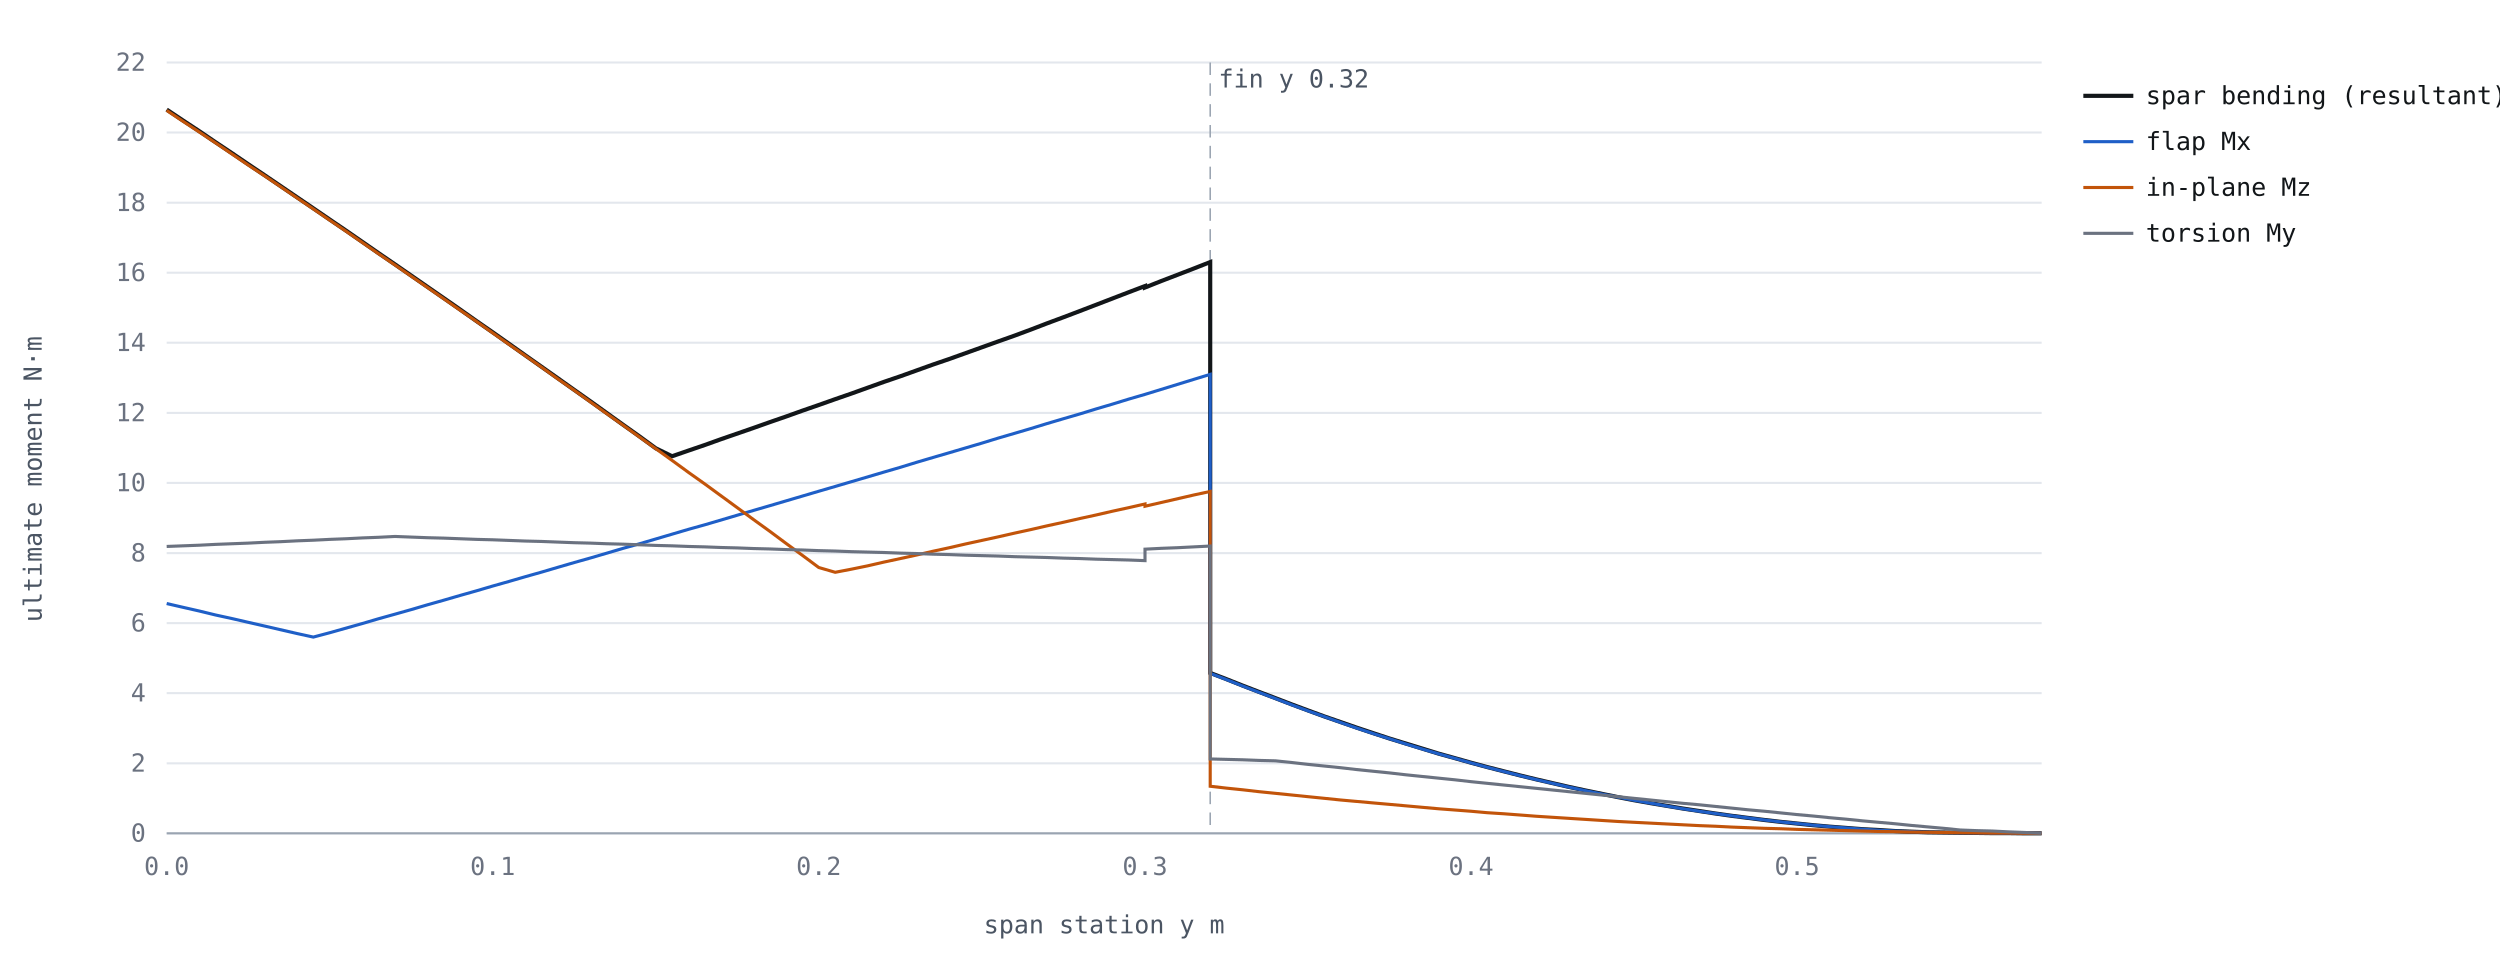
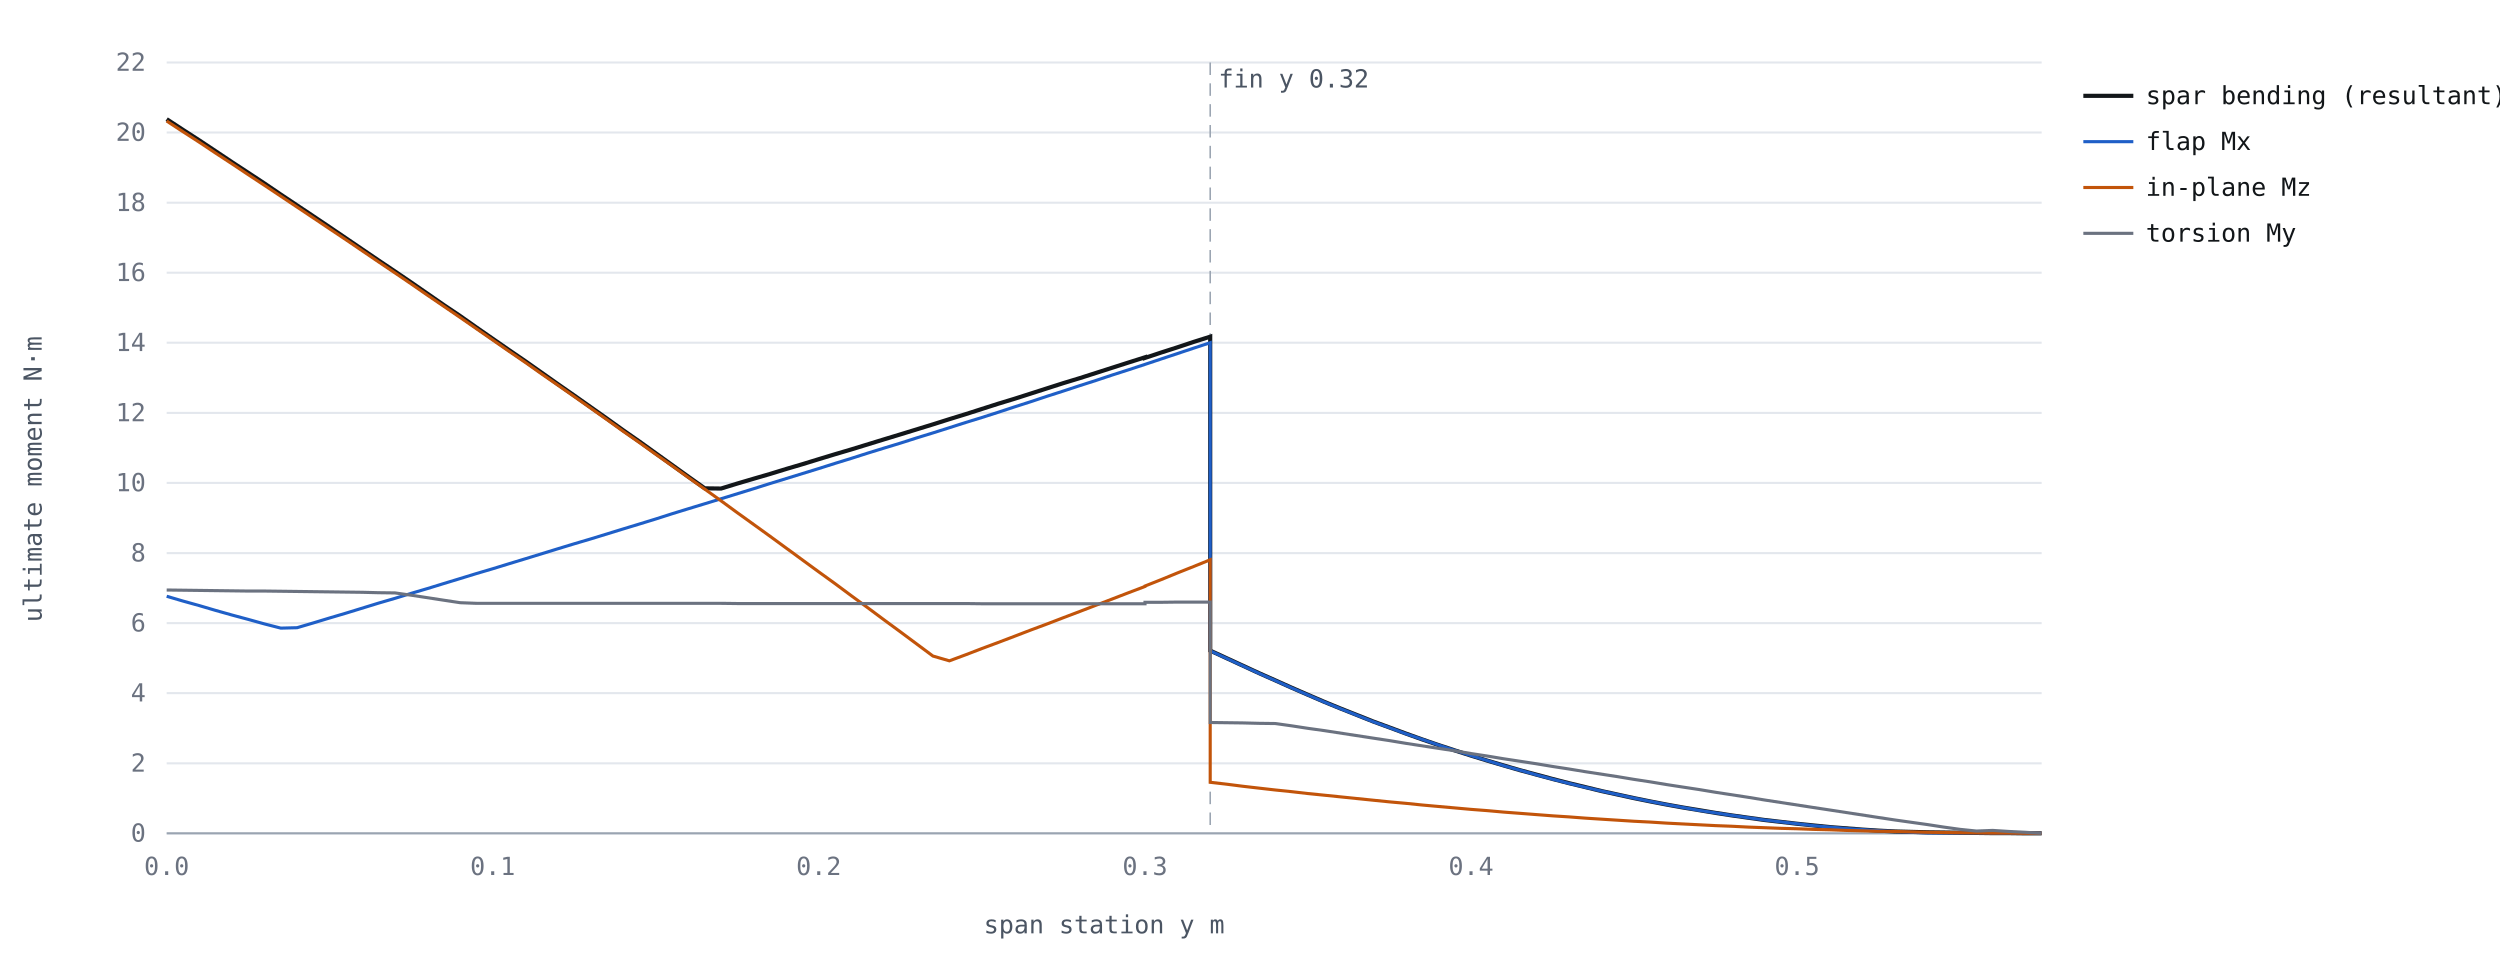
<svg xmlns="http://www.w3.org/2000/svg" viewBox="0 0 1200 460" width="1200" height="460">
  <line x1="80" y1="400.0" x2="980" y2="400.0" stroke="#E3E7ED" stroke-width="1" />
  <text x="70" y="404.0" text-anchor="end" fill="#6B7280" font-family="IBM Plex Mono, monospace" font-size="12">0</text>
  <line x1="80" y1="366.4" x2="980" y2="366.4" stroke="#E3E7ED" stroke-width="1" />
  <text x="70" y="370.4" text-anchor="end" fill="#6B7280" font-family="IBM Plex Mono, monospace" font-size="12">2</text>
  <line x1="80" y1="332.7" x2="980" y2="332.7" stroke="#E3E7ED" stroke-width="1" />
  <text x="70" y="336.7" text-anchor="end" fill="#6B7280" font-family="IBM Plex Mono, monospace" font-size="12">4</text>
  <line x1="80" y1="299.1" x2="980" y2="299.1" stroke="#E3E7ED" stroke-width="1" />
  <text x="70" y="303.1" text-anchor="end" fill="#6B7280" font-family="IBM Plex Mono, monospace" font-size="12">6</text>
  <line x1="80" y1="265.5" x2="980" y2="265.5" stroke="#E3E7ED" stroke-width="1" />
  <text x="70" y="269.5" text-anchor="end" fill="#6B7280" font-family="IBM Plex Mono, monospace" font-size="12">8</text>
  <line x1="80" y1="231.8" x2="980" y2="231.8" stroke="#E3E7ED" stroke-width="1" />
  <text x="70" y="235.8" text-anchor="end" fill="#6B7280" font-family="IBM Plex Mono, monospace" font-size="12">10</text>
  <line x1="80" y1="198.2" x2="980" y2="198.2" stroke="#E3E7ED" stroke-width="1" />
  <text x="70" y="202.2" text-anchor="end" fill="#6B7280" font-family="IBM Plex Mono, monospace" font-size="12">12</text>
  <line x1="80" y1="164.5" x2="980" y2="164.5" stroke="#E3E7ED" stroke-width="1" />
  <text x="70" y="168.5" text-anchor="end" fill="#6B7280" font-family="IBM Plex Mono, monospace" font-size="12">14</text>
  <line x1="80" y1="130.9" x2="980" y2="130.9" stroke="#E3E7ED" stroke-width="1" />
  <text x="70" y="134.9" text-anchor="end" fill="#6B7280" font-family="IBM Plex Mono, monospace" font-size="12">16</text>
  <line x1="80" y1="97.3" x2="980" y2="97.3" stroke="#E3E7ED" stroke-width="1" />
  <text x="70" y="101.3" text-anchor="end" fill="#6B7280" font-family="IBM Plex Mono, monospace" font-size="12">18</text>
  <line x1="80" y1="63.6" x2="980" y2="63.6" stroke="#E3E7ED" stroke-width="1" />
  <text x="70" y="67.6" text-anchor="end" fill="#6B7280" font-family="IBM Plex Mono, monospace" font-size="12">20</text>
  <line x1="80" y1="30.0" x2="980" y2="30.0" stroke="#E3E7ED" stroke-width="1" />
  <text x="70" y="34.0" text-anchor="end" fill="#6B7280" font-family="IBM Plex Mono, monospace" font-size="12">22</text>
  <text x="80.0" y="420" text-anchor="middle" fill="#6B7280" font-family="IBM Plex Mono, monospace" font-size="12">0.0</text>
  <text x="236.5" y="420" text-anchor="middle" fill="#6B7280" font-family="IBM Plex Mono, monospace" font-size="12">0.1</text>
  <text x="393.0" y="420" text-anchor="middle" fill="#6B7280" font-family="IBM Plex Mono, monospace" font-size="12">0.2</text>
  <text x="549.6" y="420" text-anchor="middle" fill="#6B7280" font-family="IBM Plex Mono, monospace" font-size="12">0.3</text>
  <text x="706.1" y="420" text-anchor="middle" fill="#6B7280" font-family="IBM Plex Mono, monospace" font-size="12">0.4</text>
  <text x="862.6" y="420" text-anchor="middle" fill="#6B7280" font-family="IBM Plex Mono, monospace" font-size="12">0.5</text>
  <line x1="80" y1="400.0" x2="980" y2="400.0" stroke="#9AA4B1" />
  <line x1="580.9" y1="30" x2="580.9" y2="400" stroke="#9AA4B1" stroke-dasharray="6 4" stroke-width="0.75" />
  <text x="584.9" y="42" fill="#4B5563" font-family="IBM Plex Mono, monospace" font-size="12">fin y 0.32</text>
  <text x="530.0" y="448" text-anchor="middle" fill="#4B5563" font-family="IBM Plex Mono, monospace" font-size="12">span station y m</text>
  <text x="20" y="230.0" fill="#4B5563" font-family="IBM Plex Mono, monospace" font-size="12" transform="rotate(-90 20 230.0)" text-anchor="middle">ultimate moment N·m</text>
-   <path d="M80.0,52.6 L87.8,57.8 L95.7,63.0 L103.5,68.3 L111.3,73.5 L119.1,78.8 L127.0,84.1 L134.8,89.4 L142.6,94.7 L150.4,100.0 L158.3,105.4 L166.1,110.7 L173.9,116.1 L181.7,121.5 L189.6,126.9 L197.4,132.3 L205.2,137.7 L213.0,143.1 L220.9,148.6 L228.7,154.1 L236.5,159.5 L244.3,165.0 L252.2,170.6 L260.0,176.1 L267.8,181.6 L275.7,187.2 L283.5,192.7 L291.3,198.3 L299.1,203.9 L307.0,209.5 L314.8,215.2 L322.6,219.0 L330.4,216.3 L338.3,213.6 L346.1,210.8 L353.9,208.1 L361.7,205.4 L369.6,202.6 L377.4,199.9 L385.2,197.1 L393.0,194.4 L400.9,191.6 L408.7,188.9 L416.5,186.1 L424.3,183.3 L432.2,180.6 L440.0,177.8 L447.8,175.0 L455.7,172.3 L463.5,169.5 L471.3,166.7 L479.1,163.9 L487.0,161.1 L494.8,158.2 L502.6,155.2 L510.4,152.3 L518.3,149.3 L526.1,146.3 L533.9,143.3 L541.7,140.3 L549.6,137.3 L549.6,138.0 L549.6,138.0 L557.4,134.9 L565.2,131.9 L573.0,128.9 L580.9,125.8 L580.9,323.0 L580.9,323.0 L588.7,326.0 L596.5,329.1 L604.3,332.1 L612.2,335.1 L620.0,338.1 L627.8,341.0 L635.7,343.9 L643.5,346.6 L651.3,349.3 L659.1,351.9 L667.0,354.5 L674.8,356.9 L682.6,359.3 L690.4,361.7 L698.3,363.9 L706.1,366.1 L713.9,368.2 L721.7,370.2 L729.6,372.2 L737.4,374.1 L745.2,375.9 L753.0,377.7 L760.9,379.4 L768.7,381.0 L776.5,382.6 L784.3,384.1 L792.2,385.5 L800.0,386.8 L807.8,388.1 L815.7,389.3 L823.5,390.5 L831.3,391.6 L839.1,392.6 L847.0,393.6 L854.8,394.5 L862.6,395.3 L870.4,396.1 L878.3,396.8 L886.1,397.4 L893.9,398.0 L901.7,398.4 L909.6,398.9 L917.4,399.2 L925.2,399.5 L933.0,399.6 L940.9,399.7 L948.7,399.8 L956.5,399.9 L964.3,399.9 L972.2,400.0 L980.0,400.0" fill="none" stroke="#121619" stroke-width="2" />
+   <path d="M80.0,57.2 L87.8,62.3 L95.7,67.4 L103.5,72.6 L111.3,77.8 L119.1,82.9 L127.0,88.1 L134.8,93.4 L142.6,98.6 L150.4,103.8 L158.3,109.1 L166.1,114.4 L173.9,119.7 L181.7,125.0 L189.6,130.3 L197.4,135.6 L205.2,141.0 L213.0,146.4 L220.9,151.7 L228.7,157.2 L236.5,162.6 L244.3,168.0 L252.2,173.4 L260.0,178.9 L267.8,184.4 L275.7,189.9 L283.5,195.4 L291.3,200.9 L299.1,206.5 L307.0,212.0 L314.8,217.6 L322.6,223.2 L330.4,228.8 L338.3,234.4 L346.1,234.5 L353.9,232.1 L361.7,229.8 L369.6,227.5 L377.4,225.1 L385.2,222.8 L393.0,220.4 L400.9,218.0 L408.7,215.7 L416.5,213.3 L424.3,210.9 L432.2,208.5 L440.0,206.1 L447.8,203.7 L455.7,201.2 L463.5,198.8 L471.3,196.3 L479.1,193.8 L487.0,191.4 L494.8,188.9 L502.6,186.4 L510.4,183.9 L518.3,181.5 L526.1,179.0 L533.9,176.5 L541.7,174.0 L549.6,171.5 L549.6,171.8 L549.6,171.8 L557.4,169.2 L565.2,166.7 L573.0,164.1 L580.9,161.6 L580.9,312.3 L580.9,312.3 L588.7,315.9 L596.5,319.5 L604.3,323.1 L612.2,326.6 L620.0,330.1 L627.8,333.5 L635.7,336.9 L643.5,340.1 L651.3,343.2 L659.1,346.3 L667.0,349.2 L674.8,352.1 L682.6,354.9 L690.4,357.6 L698.3,360.2 L706.1,362.7 L713.9,365.1 L721.7,367.4 L729.6,369.7 L737.4,371.8 L745.2,373.9 L753.0,375.9 L760.9,377.8 L768.7,379.7 L776.5,381.4 L784.3,383.1 L792.2,384.7 L800.0,386.2 L807.8,387.6 L815.7,388.9 L823.5,390.2 L831.3,391.4 L839.1,392.5 L847.0,393.6 L854.8,394.5 L862.6,395.4 L870.4,396.2 L878.3,397.0 L886.1,397.6 L893.9,398.2 L901.7,398.7 L909.6,399.1 L917.4,399.3 L925.2,399.5 L933.0,399.6 L940.9,399.7 L948.7,399.8 L956.5,399.9 L964.3,399.9 L972.2,400.0 L980.0,400.0" fill="none" stroke="#121619" stroke-width="2" />
  <line x1="1000" y1="46" x2="1024" y2="46" stroke="#121619" stroke-width="2" />
  <text x="1030" y="50" fill="#121619" font-family="IBM Plex Mono, monospace" font-size="12">spar bending (resultant)</text>
-   <path d="M80.0,289.7 L87.8,291.5 L95.7,293.3 L103.5,295.2 L111.3,296.9 L119.1,298.7 L127.0,300.5 L134.8,302.3 L142.6,304.1 L150.4,305.8 L158.3,303.7 L166.1,301.5 L173.9,299.3 L181.7,297.0 L189.6,294.8 L197.4,292.6 L205.2,290.3 L213.0,288.1 L220.9,285.8 L228.7,283.6 L236.5,281.3 L244.3,279.1 L252.2,276.8 L260.0,274.6 L267.8,272.3 L275.7,270.0 L283.5,267.8 L291.3,265.5 L299.1,263.2 L307.0,261.0 L314.8,258.7 L322.6,256.4 L330.4,254.1 L338.3,251.9 L346.1,249.6 L353.9,247.3 L361.7,245.0 L369.6,242.7 L377.4,240.4 L385.2,238.1 L393.0,235.8 L400.9,233.5 L408.7,231.2 L416.5,228.9 L424.3,226.6 L432.2,224.3 L440.0,221.9 L447.8,219.6 L455.7,217.3 L463.5,215.0 L471.3,212.7 L479.1,210.3 L487.0,208.0 L494.8,205.7 L502.6,203.3 L510.4,201.0 L518.3,198.7 L526.1,196.3 L533.9,194.0 L541.7,191.6 L549.6,189.3 L549.6,189.3 L549.6,189.3 L557.4,186.9 L565.2,184.5 L573.0,182.1 L580.9,179.7 L580.9,323.2 L580.9,323.2 L588.7,326.2 L596.5,329.3 L604.3,332.3 L612.2,335.3 L620.0,338.3 L627.8,341.2 L635.7,344.0 L643.5,346.8 L651.3,349.5 L659.1,352.1 L667.0,354.6 L674.8,357.1 L682.6,359.5 L690.4,361.8 L698.3,364.0 L706.1,366.2 L713.9,368.3 L721.7,370.3 L729.6,372.3 L737.4,374.2 L745.2,376.0 L753.0,377.8 L760.9,379.5 L768.7,381.1 L776.5,382.6 L784.3,384.1 L792.2,385.5 L800.0,386.9 L807.8,388.2 L815.7,389.4 L823.5,390.5 L831.3,391.6 L839.1,392.6 L847.0,393.6 L854.8,394.5 L862.6,395.3 L870.4,396.1 L878.3,396.8 L886.1,397.4 L893.9,398.0 L901.7,398.5 L909.6,398.9 L917.4,399.2 L925.2,399.5 L933.0,399.6 L940.9,399.7 L948.7,399.8 L956.5,399.9 L964.3,399.9 L972.2,400.0 L980.0,400.0" fill="none" stroke="#1F5FC7" stroke-width="1.5" />
+   <path d="M80.0,286.2 L87.8,288.5 L95.7,290.7 L103.5,293.0 L111.3,295.2 L119.1,297.3 L127.0,299.5 L134.8,301.5 L142.6,301.3 L150.4,299.0 L158.3,296.6 L166.1,294.3 L173.9,291.9 L181.7,289.5 L189.6,287.2 L197.4,284.8 L205.2,282.5 L213.0,280.1 L220.9,277.7 L228.7,275.3 L236.5,273.0 L244.3,270.6 L252.2,268.2 L260.0,265.8 L267.8,263.4 L275.7,261.0 L283.5,258.7 L291.3,256.3 L299.1,253.9 L307.0,251.5 L314.8,249.1 L322.6,246.6 L330.4,244.2 L338.3,241.8 L346.1,239.4 L353.9,237.0 L361.7,234.6 L369.6,232.1 L377.4,229.7 L385.2,227.3 L393.0,224.9 L400.9,222.4 L408.7,220.0 L416.5,217.5 L424.3,215.1 L432.2,212.7 L440.0,210.2 L447.8,207.8 L455.7,205.3 L463.5,202.8 L471.3,200.4 L479.1,197.9 L487.0,195.3 L494.8,192.8 L502.6,190.2 L510.4,187.7 L518.3,185.1 L526.1,182.6 L533.9,180.0 L541.7,177.5 L549.6,174.9 L549.6,174.9 L549.6,174.9 L557.4,172.3 L565.2,169.7 L573.0,167.1 L580.9,164.5 L580.9,312.4 L580.9,312.4 L588.7,316.0 L596.5,319.6 L604.3,323.2 L612.2,326.7 L620.0,330.2 L627.8,333.6 L635.7,337.0 L643.5,340.2 L651.3,343.3 L659.1,346.4 L667.0,349.3 L674.8,352.2 L682.6,354.9 L690.4,357.6 L698.3,360.2 L706.1,362.7 L713.9,365.1 L721.7,367.5 L729.6,369.7 L737.4,371.9 L745.2,374.0 L753.0,376.0 L760.9,377.9 L768.7,379.7 L776.5,381.4 L784.3,383.1 L792.2,384.7 L800.0,386.2 L807.8,387.6 L815.7,389.0 L823.5,390.2 L831.3,391.4 L839.1,392.5 L847.0,393.6 L854.8,394.5 L862.6,395.4 L870.4,396.3 L878.3,397.0 L886.1,397.7 L893.9,398.2 L901.7,398.7 L909.6,399.1 L917.4,399.5 L925.2,399.8 L933.0,399.8 L940.9,399.8 L948.7,399.8 L956.5,399.9 L964.3,399.9 L972.2,400.0 L980.0,400.0" fill="none" stroke="#1F5FC7" stroke-width="1.5" />
  <line x1="1000" y1="68" x2="1024" y2="68" stroke="#1F5FC7" stroke-width="1.5" />
  <text x="1030" y="72" fill="#121619" font-family="IBM Plex Mono, monospace" font-size="12">flap Mx</text>
-   <path d="M80.0,53.0 L87.8,58.2 L95.7,63.4 L103.5,68.6 L111.3,73.9 L119.1,79.2 L127.0,84.4 L134.8,89.7 L142.6,95.0 L150.4,100.3 L158.3,105.7 L166.1,111.0 L173.9,116.4 L181.7,121.8 L189.6,127.2 L197.4,132.6 L205.2,138.0 L213.0,143.4 L220.9,148.9 L228.7,154.3 L236.5,159.8 L244.3,165.3 L252.2,170.8 L260.0,176.3 L267.8,181.9 L275.7,187.4 L283.5,193.0 L291.3,198.6 L299.1,204.1 L307.0,209.8 L314.8,215.4 L322.6,221.0 L330.4,226.7 L338.3,232.3 L346.1,238.0 L353.9,243.7 L361.7,249.4 L369.6,255.1 L377.4,260.9 L385.2,266.6 L393.0,272.4 L400.9,274.7 L408.7,273.2 L416.5,271.6 L424.3,269.8 L432.2,268.1 L440.0,266.4 L447.8,264.6 L455.7,262.9 L463.5,261.1 L471.3,259.4 L479.1,257.7 L487.0,255.9 L494.8,254.2 L502.6,252.4 L510.4,250.7 L518.3,248.9 L526.1,247.2 L533.9,245.4 L541.7,243.7 L549.6,241.9 L549.6,243.0 L549.6,243.0 L557.4,241.2 L565.2,239.4 L573.0,237.6 L580.9,235.9 L580.9,377.4 L580.9,377.4 L588.7,378.3 L596.5,379.1 L604.3,380.0 L612.2,380.8 L620.0,381.6 L627.8,382.4 L635.7,383.2 L643.5,384.0 L651.3,384.7 L659.1,385.4 L667.0,386.1 L674.8,386.8 L682.6,387.5 L690.4,388.2 L698.3,388.8 L706.1,389.4 L713.9,390.1 L721.7,390.6 L729.6,391.2 L737.4,391.8 L745.2,392.3 L753.0,392.8 L760.9,393.3 L768.7,393.8 L776.5,394.3 L784.3,394.7 L792.2,395.1 L800.0,395.5 L807.8,395.9 L815.7,396.3 L823.5,396.6 L831.3,397.0 L839.1,397.3 L847.0,397.6 L854.8,397.8 L862.6,398.1 L870.4,398.3 L878.3,398.5 L886.1,398.7 L893.9,398.9 L901.7,399.1 L909.6,399.2 L917.4,399.4 L925.2,399.5 L933.0,399.6 L940.9,399.7 L948.7,399.8 L956.5,399.9 L964.3,399.9 L972.2,400.0 L980.0,400.0" fill="none" stroke="#C2540A" stroke-width="1.5" />
+   <path d="M80.0,58.1 L87.8,63.2 L95.7,68.3 L103.5,73.5 L111.3,78.6 L119.1,83.8 L127.0,89.0 L134.8,94.2 L142.6,99.4 L150.4,104.6 L158.3,109.9 L166.1,115.1 L173.9,120.4 L181.7,125.7 L189.6,131.0 L197.4,136.3 L205.2,141.7 L213.0,147.0 L220.9,152.4 L228.7,157.8 L236.5,163.2 L244.3,168.6 L252.2,174.0 L260.0,179.5 L267.8,184.9 L275.7,190.4 L283.5,195.9 L291.3,201.4 L299.1,207.0 L307.0,212.5 L314.8,218.1 L322.6,223.6 L330.4,229.2 L338.3,234.8 L346.1,240.4 L353.9,246.1 L361.7,251.7 L369.6,257.4 L377.4,263.1 L385.2,268.8 L393.0,274.5 L400.9,280.2 L408.7,286.0 L416.5,291.7 L424.3,297.5 L432.2,303.3 L440.0,309.1 L447.8,314.9 L455.7,317.2 L463.5,314.3 L471.3,311.3 L479.1,308.4 L487.0,305.4 L494.8,302.4 L502.6,299.5 L510.4,296.5 L518.3,293.5 L526.1,290.5 L533.9,287.5 L541.7,284.5 L549.6,281.5 L549.6,281.3 L549.6,281.3 L557.4,278.2 L565.2,275.0 L573.0,271.9 L580.9,268.7 L580.9,375.5 L580.9,375.5 L588.7,376.4 L596.5,377.4 L604.3,378.3 L612.2,379.2 L620.0,380.0 L627.8,380.9 L635.7,381.7 L643.5,382.5 L651.3,383.3 L659.1,384.1 L667.0,384.9 L674.8,385.6 L682.6,386.4 L690.4,387.1 L698.3,387.8 L706.1,388.5 L713.9,389.1 L721.7,389.8 L729.6,390.4 L737.4,391.0 L745.2,391.6 L753.0,392.1 L760.9,392.7 L768.7,393.2 L776.5,393.7 L784.3,394.2 L792.2,394.6 L800.0,395.1 L807.8,395.5 L815.7,395.9 L823.5,396.3 L831.3,396.6 L839.1,397.0 L847.0,397.3 L854.8,397.6 L862.6,397.8 L870.4,398.1 L878.3,398.3 L886.1,398.6 L893.9,398.8 L901.7,399.0 L909.6,399.1 L917.4,399.3 L925.2,399.5 L933.0,399.6 L940.9,399.7 L948.7,399.8 L956.5,399.9 L964.3,399.9 L972.2,400.0 L980.0,400.0" fill="none" stroke="#C2540A" stroke-width="1.5" />
  <line x1="1000" y1="90" x2="1024" y2="90" stroke="#C2540A" stroke-width="1.5" />
  <text x="1030" y="94" fill="#121619" font-family="IBM Plex Mono, monospace" font-size="12">in-plane Mz</text>
-   <path d="M80.0,262.3 L87.8,262.0 L95.7,261.7 L103.5,261.3 L111.3,261.0 L119.1,260.7 L127.0,260.3 L134.8,260.0 L142.6,259.6 L150.4,259.3 L158.3,258.9 L166.1,258.6 L173.9,258.2 L181.7,257.9 L189.6,257.5 L197.4,257.8 L205.2,258.1 L213.0,258.3 L220.9,258.6 L228.7,258.9 L236.5,259.1 L244.3,259.4 L252.2,259.7 L260.0,259.9 L267.8,260.2 L275.7,260.5 L283.5,260.7 L291.3,261.0 L299.1,261.2 L307.0,261.5 L314.8,261.8 L322.6,262.0 L330.4,262.3 L338.3,262.5 L346.1,262.8 L353.9,263.0 L361.7,263.3 L369.6,263.5 L377.4,263.8 L385.2,264.0 L393.0,264.3 L400.9,264.5 L408.7,264.8 L416.5,265.0 L424.3,265.2 L432.2,265.5 L440.0,265.7 L447.8,266.0 L455.7,266.2 L463.5,266.5 L471.3,266.7 L479.1,266.9 L487.0,267.2 L494.8,267.4 L502.6,267.6 L510.4,267.9 L518.3,268.1 L526.1,268.4 L533.9,268.6 L541.7,268.8 L549.6,269.1 L549.6,263.6 L549.6,263.6 L557.4,263.2 L565.2,262.9 L573.0,262.5 L580.9,262.1 L580.9,364.3 L580.9,364.3 L588.7,364.5 L596.5,364.7 L604.3,365.0 L612.2,365.2 L620.0,366.0 L627.8,366.9 L635.7,367.7 L643.5,368.5 L651.3,369.4 L659.1,370.2 L667.0,371.0 L674.8,371.9 L682.6,372.7 L690.4,373.5 L698.3,374.3 L706.1,375.2 L713.9,376.0 L721.7,376.8 L729.6,377.6 L737.4,378.4 L745.2,379.2 L753.0,380.0 L760.9,380.8 L768.7,381.6 L776.5,382.4 L784.3,383.2 L792.2,384.0 L800.0,384.8 L807.8,385.6 L815.7,386.3 L823.5,387.1 L831.3,387.9 L839.1,388.7 L847.0,389.4 L854.8,390.2 L862.6,391.0 L870.4,391.7 L878.3,392.5 L886.1,393.2 L893.9,394.0 L901.7,394.7 L909.6,395.4 L917.4,396.2 L925.2,396.9 L933.0,397.6 L940.9,398.4 L948.7,398.7 L956.5,398.9 L964.3,399.3 L972.2,399.6 L980.0,400.0" fill="none" stroke="#6B7280" stroke-width="1.5" />
+   <path d="M80.0,283.2 L87.8,283.3 L95.7,283.4 L103.5,283.5 L111.3,283.6 L119.1,283.7 L127.0,283.7 L134.8,283.8 L142.6,283.9 L150.4,284.0 L158.3,284.1 L166.1,284.2 L173.9,284.3 L181.7,284.5 L189.6,284.6 L197.4,285.7 L205.2,286.9 L213.0,288.1 L220.9,289.3 L228.7,289.6 L236.5,289.6 L244.3,289.6 L252.2,289.6 L260.0,289.6 L267.8,289.6 L275.7,289.6 L283.5,289.6 L291.3,289.6 L299.1,289.6 L307.0,289.6 L314.8,289.6 L322.6,289.6 L330.4,289.6 L338.3,289.6 L346.1,289.6 L353.9,289.7 L361.7,289.7 L369.6,289.7 L377.4,289.7 L385.2,289.7 L393.0,289.7 L400.9,289.7 L408.7,289.7 L416.5,289.7 L424.3,289.7 L432.2,289.7 L440.0,289.7 L447.8,289.7 L455.7,289.7 L463.5,289.7 L471.3,289.8 L479.1,289.8 L487.0,289.8 L494.8,289.8 L502.6,289.8 L510.4,289.8 L518.3,289.8 L526.1,289.8 L533.9,289.8 L541.7,289.8 L549.6,289.8 L549.6,289.1 L549.6,289.1 L557.4,289.1 L565.2,289.0 L573.0,289.0 L580.9,289.0 L580.9,346.8 L580.9,346.8 L588.7,346.9 L596.5,347.0 L604.3,347.2 L612.2,347.3 L620.0,348.4 L627.8,349.6 L635.7,350.7 L643.5,351.9 L651.3,353.1 L659.1,354.3 L667.0,355.5 L674.8,356.8 L682.6,358.0 L690.4,359.2 L698.3,360.4 L706.1,361.7 L713.9,362.9 L721.7,364.2 L729.6,365.4 L737.4,366.6 L745.2,367.9 L753.0,369.1 L760.9,370.4 L768.7,371.6 L776.5,372.8 L784.3,374.1 L792.2,375.3 L800.0,376.6 L807.8,377.8 L815.7,379.0 L823.5,380.3 L831.3,381.5 L839.1,382.7 L847.0,384.0 L854.8,385.2 L862.6,386.4 L870.4,387.6 L878.3,388.8 L886.1,390.0 L893.9,391.2 L901.7,392.4 L909.6,393.6 L917.4,394.7 L925.2,395.8 L933.0,397.0 L940.9,398.1 L948.7,398.9 L956.5,398.6 L964.3,399.1 L972.2,399.5 L980.0,400.0" fill="none" stroke="#6B7280" stroke-width="1.5" />
  <line x1="1000" y1="112" x2="1024" y2="112" stroke="#6B7280" stroke-width="1.5" />
  <text x="1030" y="116" fill="#121619" font-family="IBM Plex Mono, monospace" font-size="12">torsion My</text>
</svg>
